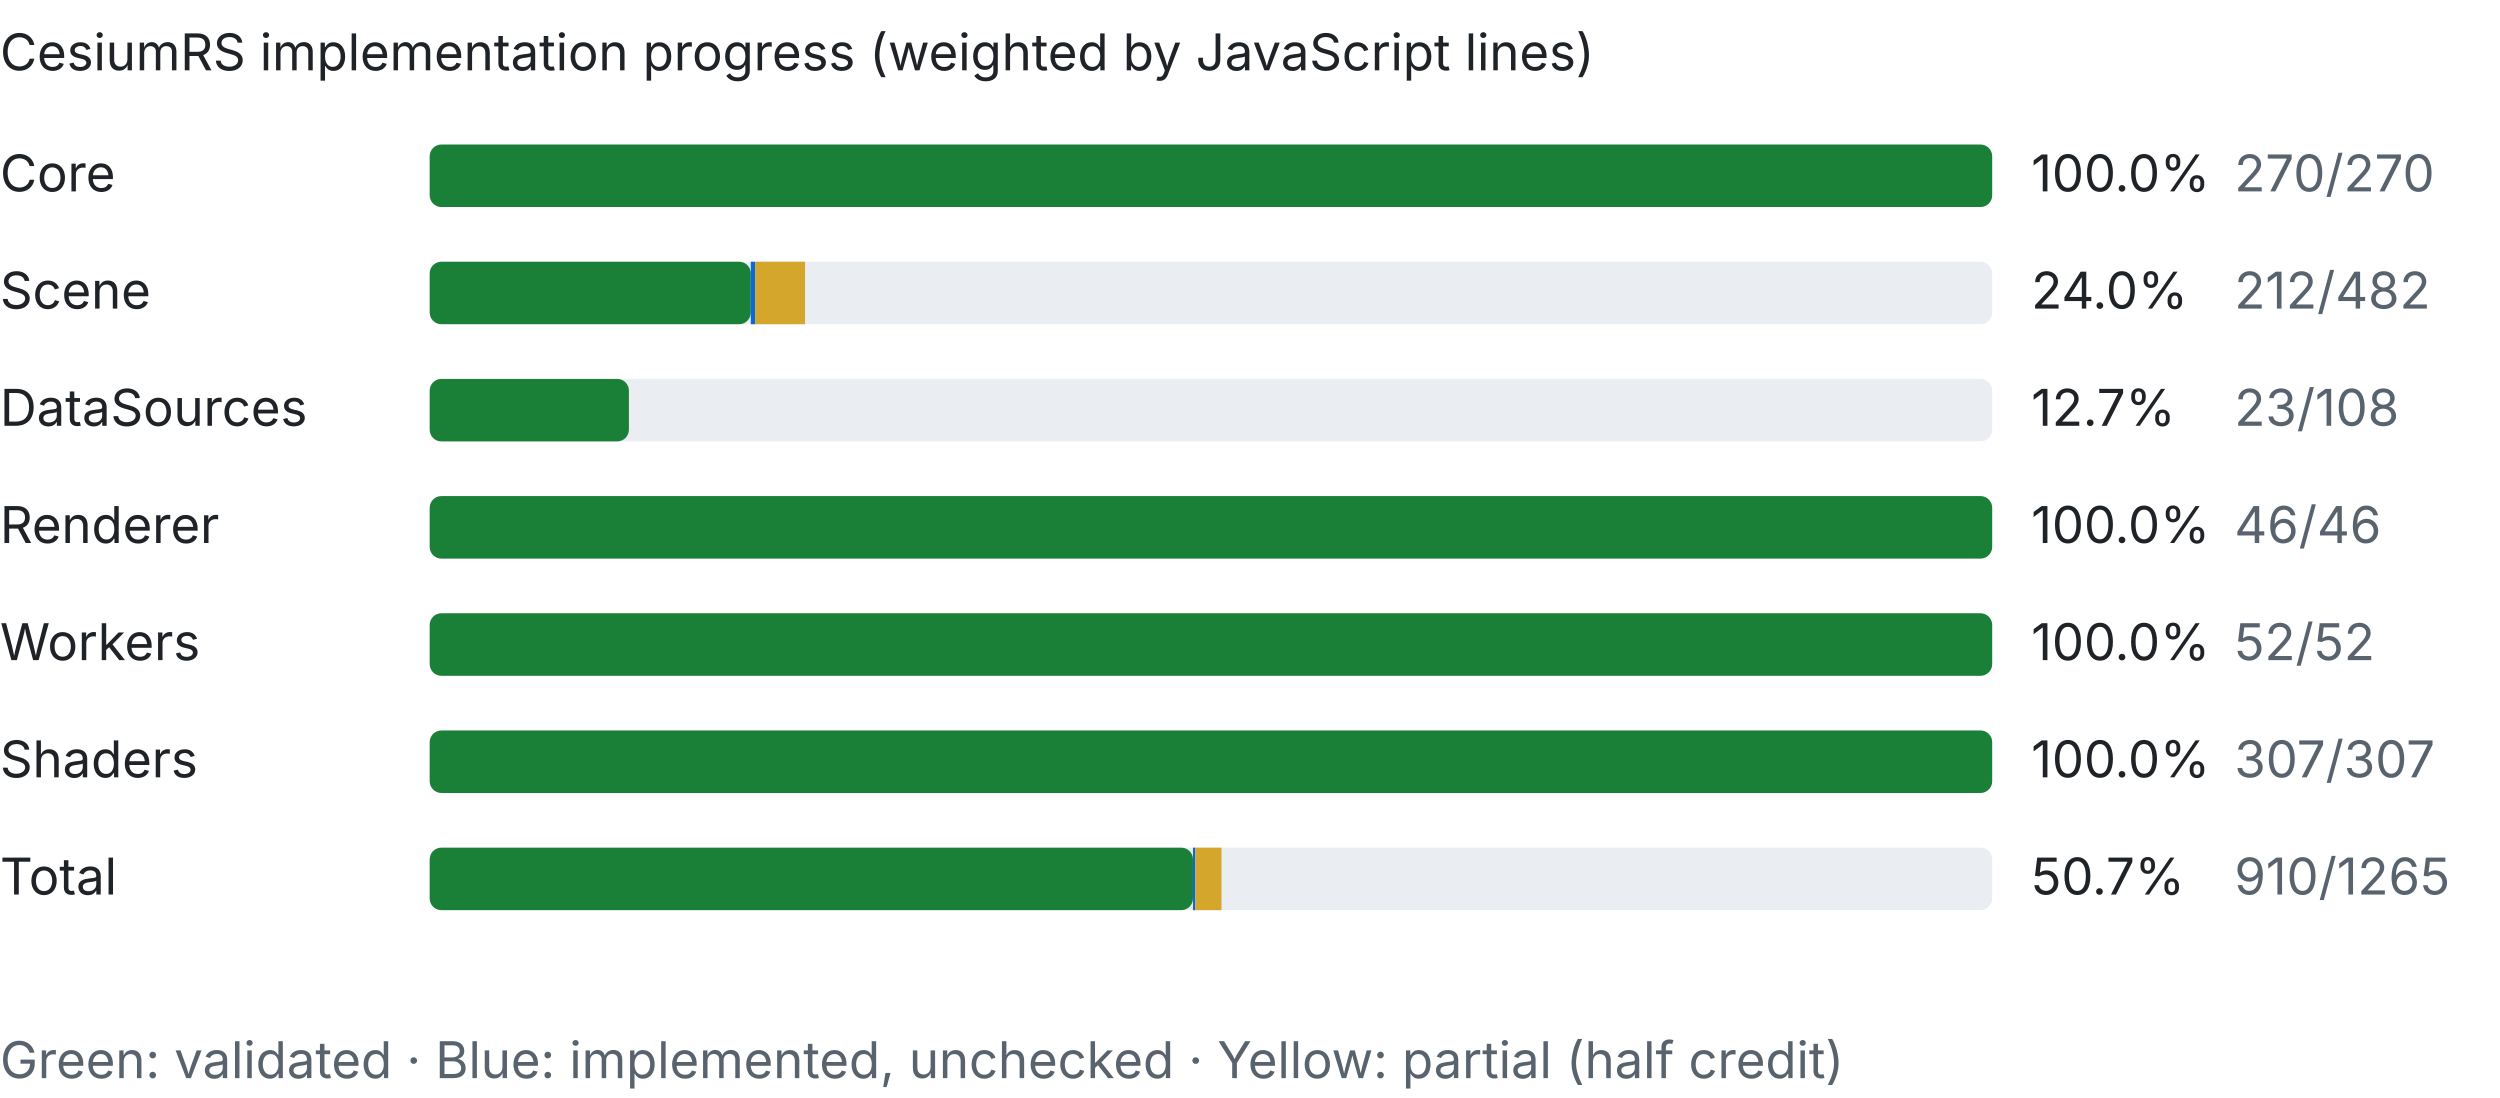
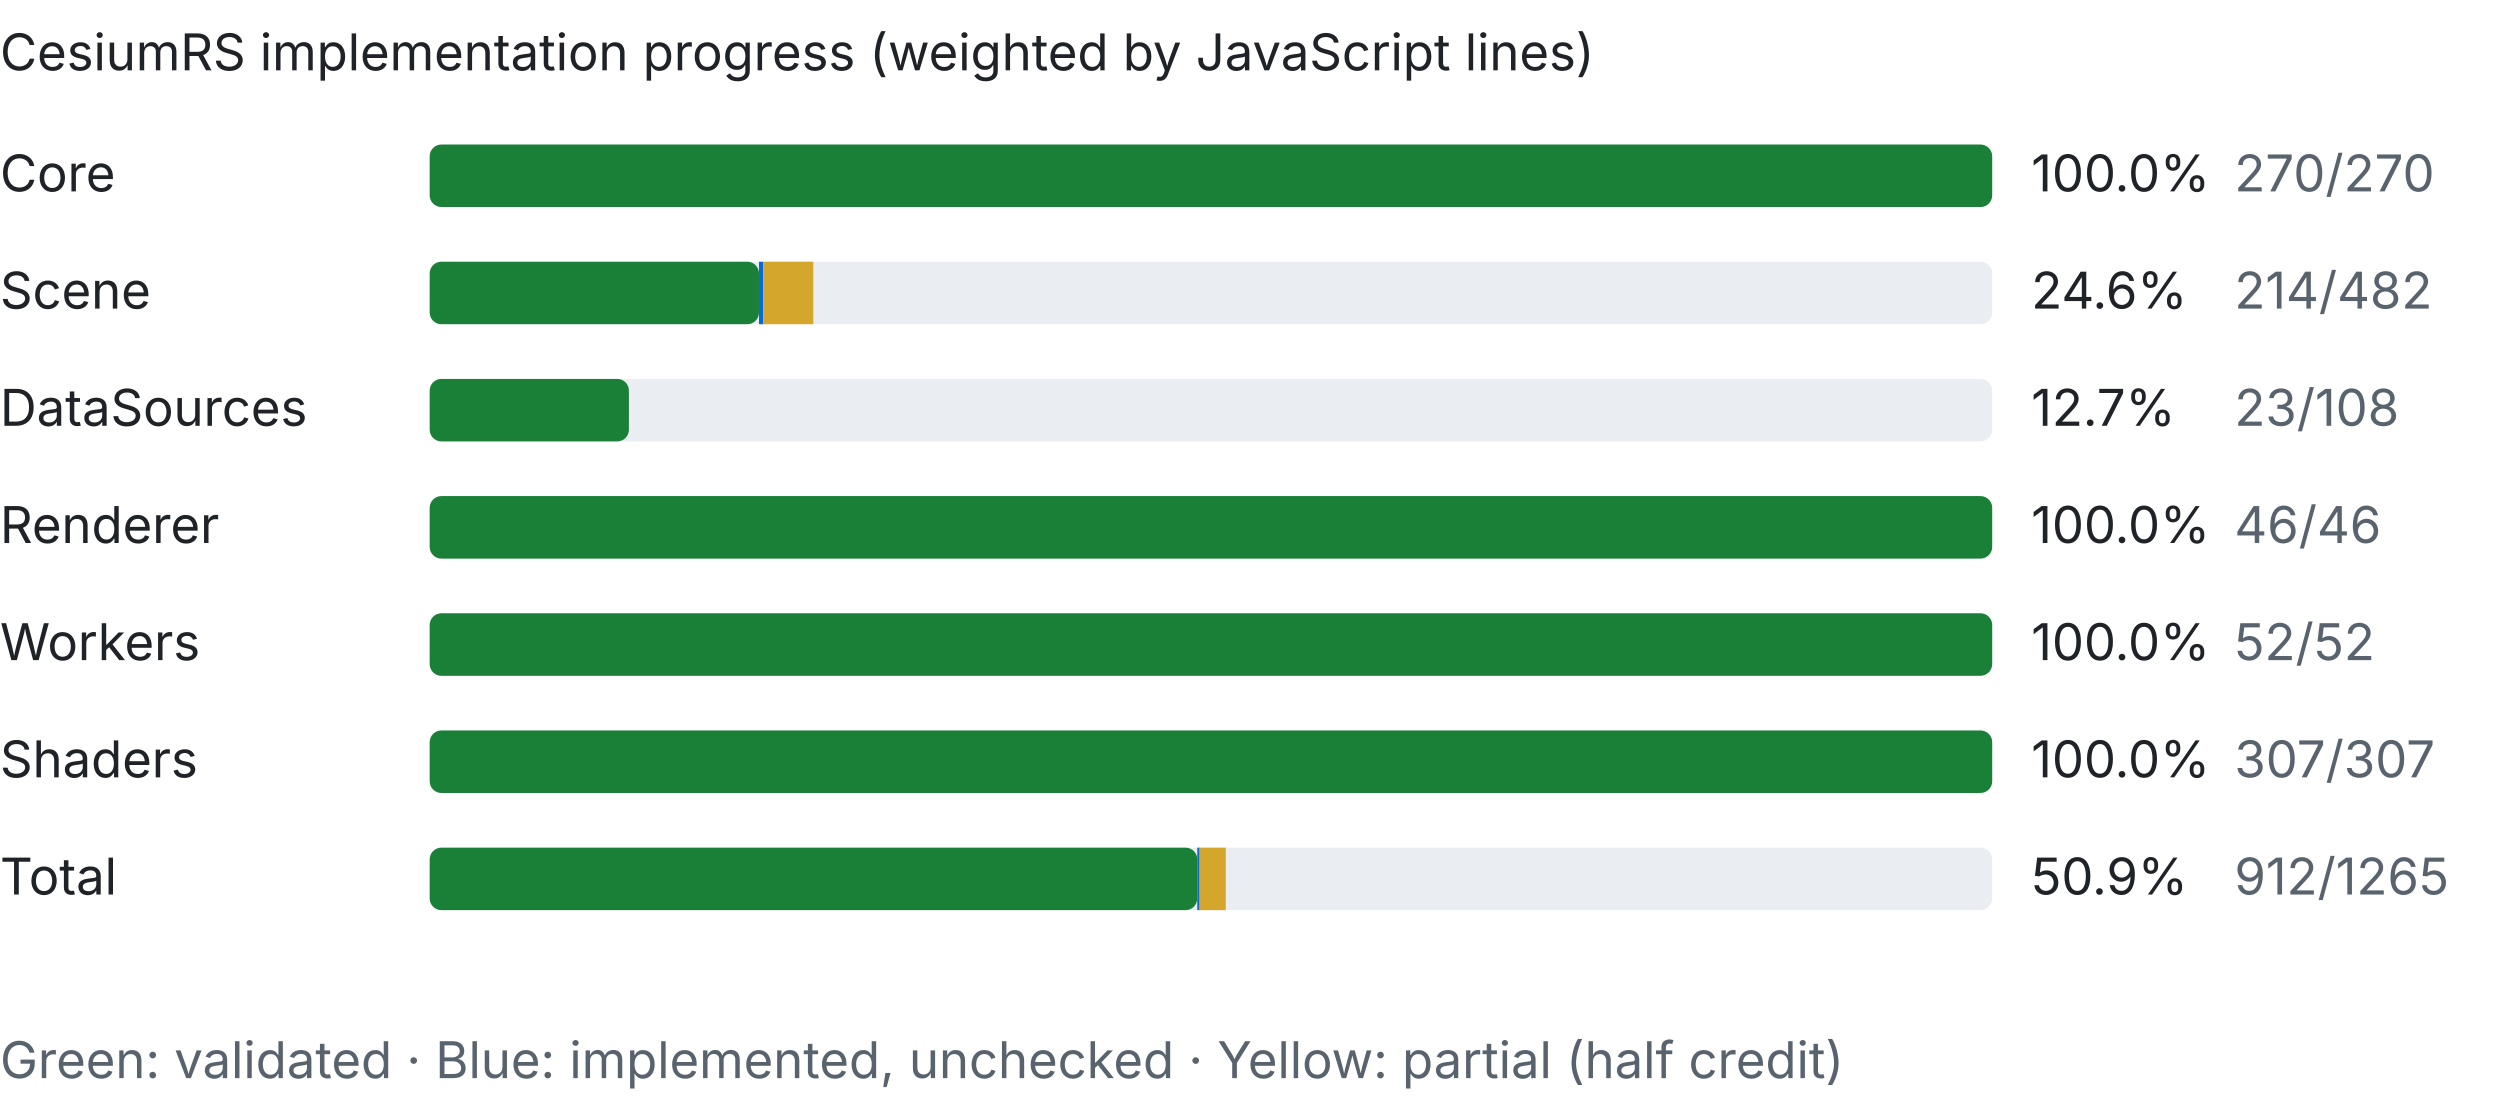
<svg xmlns="http://www.w3.org/2000/svg" width="640" height="281" viewBox="0 0 640 281">
  <style>text{font:13px system-ui,-apple-system,Segoe UI,sans-serif;fill:#1f2328}.dim{fill:#59636e}.bg{fill:#eaeef2}.done{fill:#1a7f37}.part{fill:#d4a72c}.unchecked{fill:#0969da}@media (prefers-color-scheme:dark){text{fill:#e6edf3}.dim{fill:#9198a1}.bg{fill:#30363d}.done{fill:#3fb950}}</style>
  <text x="0" y="18" font-weight="600">CesiumRS implementation progress (weighted by JavaScript lines)</text>
  <text x="0" y="49">Core</text>
  <rect class="bg" x="110" y="37" width="400" height="16" rx="3" />
  <rect class="done" x="110" y="37" width="400.0" height="16" rx="3" />
  <text x="520" y="49">100.0%</text>
  <text class="dim" x="572" y="49">270/270</text>
  <text x="0" y="79">Scene</text>
  <rect class="bg" x="110" y="67" width="400" height="16" rx="3" />
-   <rect class="done" x="110" y="67" width="82.2" height="16" rx="3" />
-   <rect class="unchecked" x="192.2" y="67" width="1.1" height="16" />
-   <rect class="part" x="193.3" y="67" width="12.8" height="16" />
-   <text x="520" y="79">24.0%</text>
-   <text class="dim" x="572" y="79">212/482</text>
+   <rect class="done" x="110" y="67" width="84.3" height="16" rx="3" />
+   <rect class="unchecked" x="194.3" y="67" width="1.1" height="16" />
+   <rect class="part" x="195.4" y="67" width="12.8" height="16" />
+   <text x="520" y="79">24.6%</text>
+   <text class="dim" x="572" y="79">214/482</text>
  <text x="0" y="109">DataSources</text>
  <rect class="bg" x="110" y="97" width="400" height="16" rx="3" />
  <rect class="done" x="110" y="97" width="51.0" height="16" rx="3" />
  <text x="520" y="109">12.7%</text>
  <text class="dim" x="572" y="109">23/108</text>
  <text x="0" y="139">Renderer</text>
  <rect class="bg" x="110" y="127" width="400" height="16" rx="3" />
  <rect class="done" x="110" y="127" width="400.0" height="16" rx="3" />
  <text x="520" y="139">100.0%</text>
  <text class="dim" x="572" y="139">46/46</text>
  <text x="0" y="169">Workers</text>
  <rect class="bg" x="110" y="157" width="400" height="16" rx="3" />
  <rect class="done" x="110" y="157" width="400.0" height="16" rx="3" />
  <text x="520" y="169">100.0%</text>
  <text class="dim" x="572" y="169">52/52</text>
  <text x="0" y="199">Shaders</text>
  <rect class="bg" x="110" y="187" width="400" height="16" rx="3" />
  <rect class="done" x="110" y="187" width="400.0" height="16" rx="3" />
  <text x="520" y="199">100.0%</text>
  <text class="dim" x="572" y="199">307/307</text>
  <text x="0" y="229" font-weight="600">Total</text>
  <rect class="bg" x="110" y="217" width="400" height="16" rx="3" />
-   <rect class="done" x="110" y="217" width="195.4" height="16" rx="3" />
-   <rect class="unchecked" x="305.4" y="217" width="0.6" height="16" />
-   <rect class="part" x="306.0" y="217" width="6.7" height="16" />
-   <text x="520" y="229" font-weight="600">50.7%</text>
-   <text class="dim" x="572" y="229">910/1265</text>
+   <rect class="done" x="110" y="217" width="196.5" height="16" rx="3" />
+   <rect class="unchecked" x="306.5" y="217" width="0.6" height="16" />
+   <rect class="part" x="307.1" y="217" width="6.7" height="16" />
+   <text x="520" y="229" font-weight="600">50.9%</text>
+   <text class="dim" x="572" y="229">912/1265</text>
  <text class="dim" x="0" y="276">Green: validated · Blue: implemented, unchecked · Yellow: partial (half credit)</text>
</svg>
